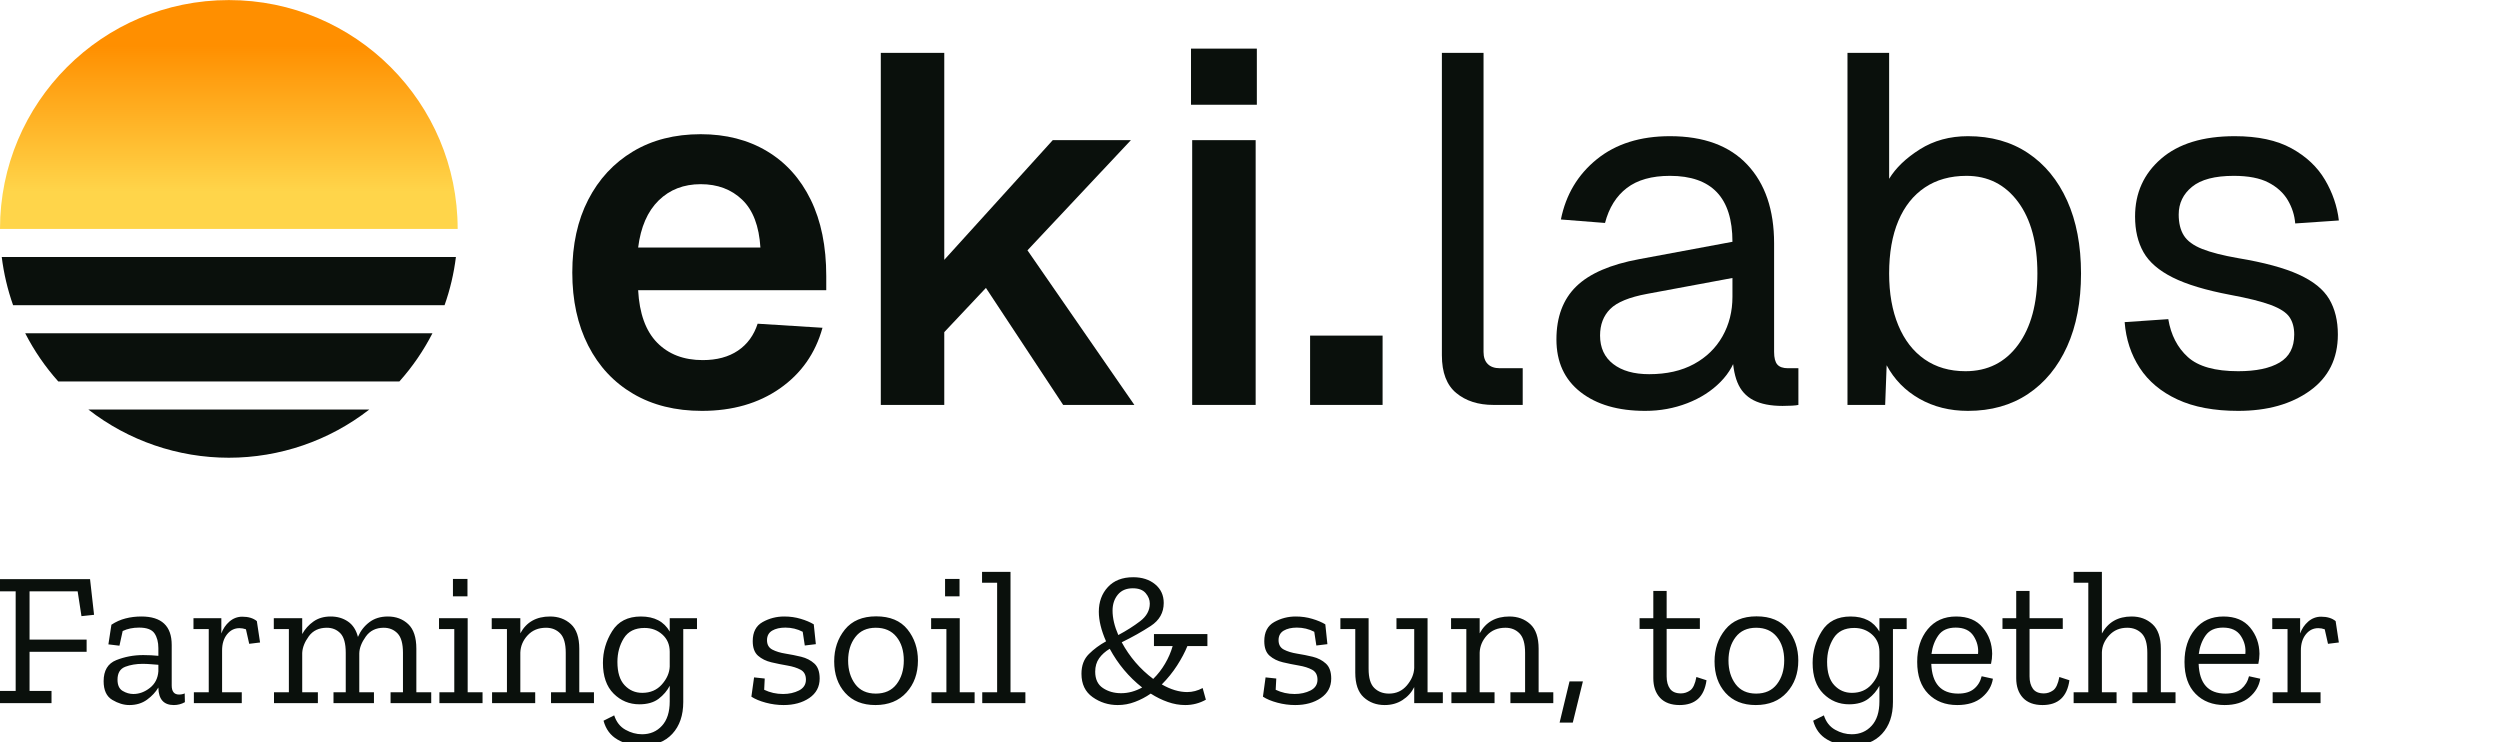
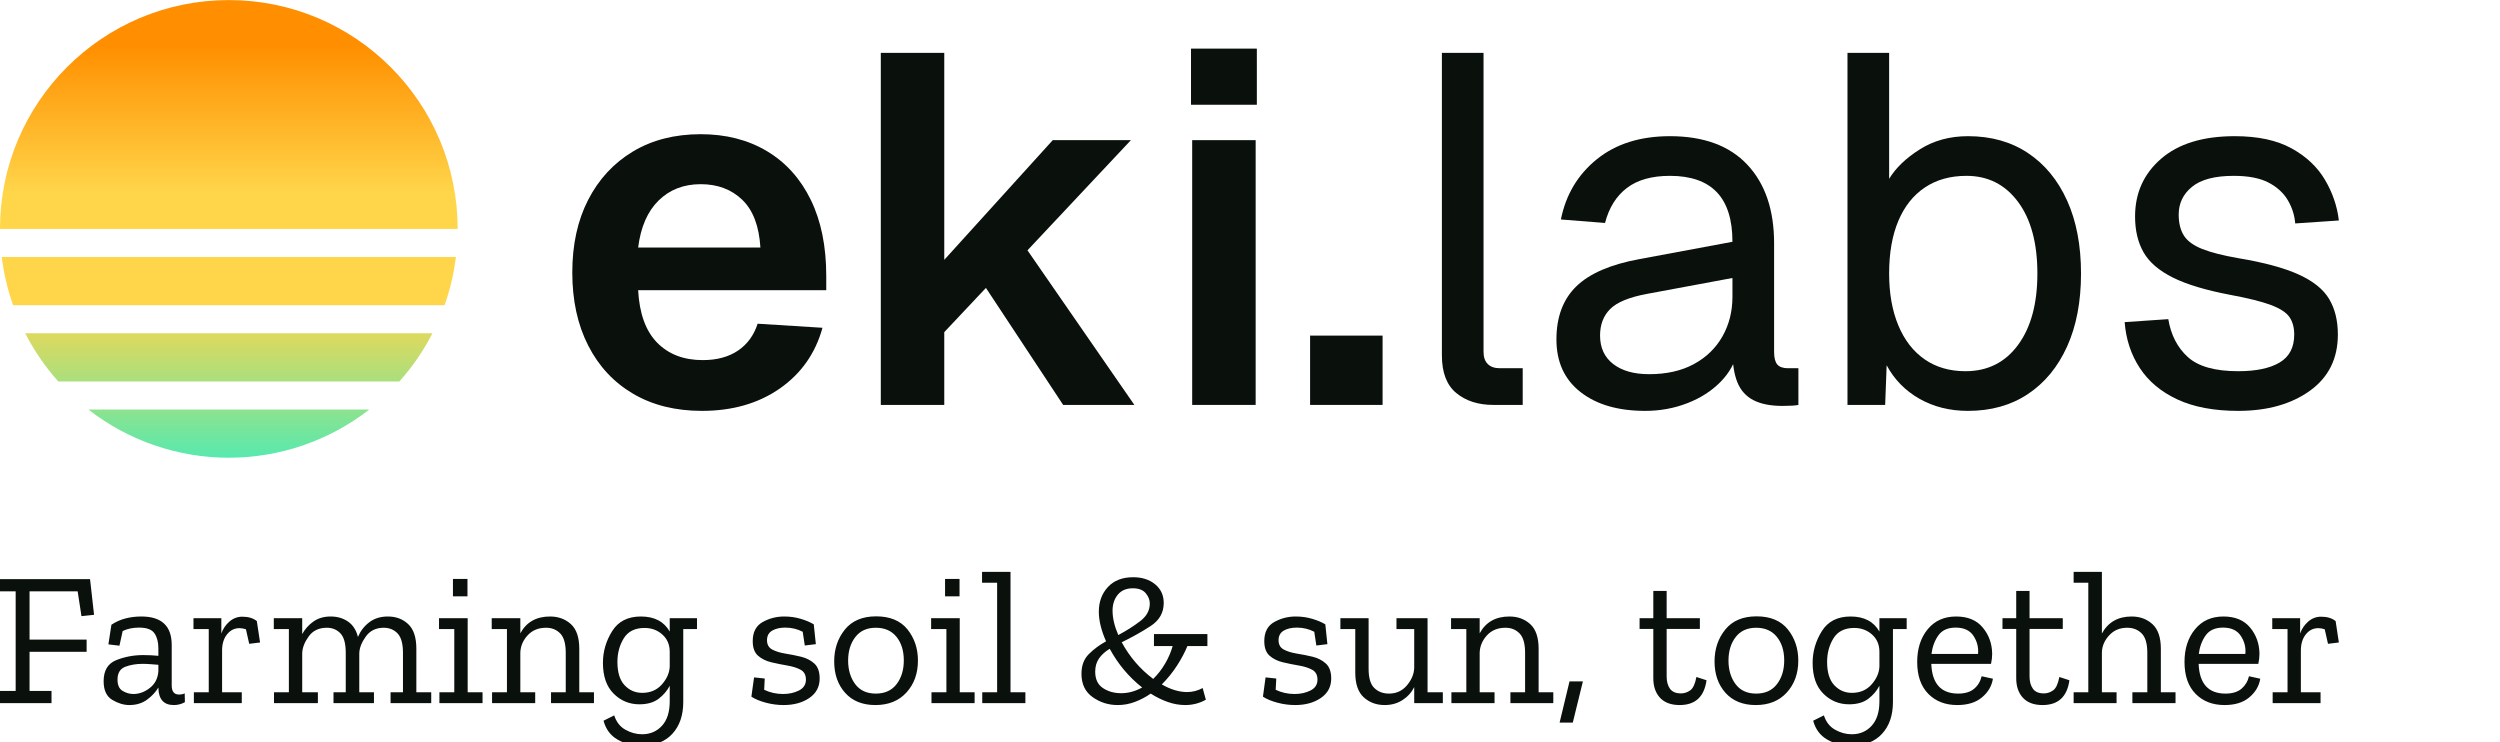
<svg xmlns="http://www.w3.org/2000/svg" viewBox="0 -816.5 5042 1495.7" width="504.2" height="149.6">
  <defs>
-     <linearGradient id="eki-sun" gradientUnits="userSpaceOnUse" x1="0" y1="0" x2="0" y2="100">
+     <linearGradient id="eki-sun-full" gradientUnits="userSpaceOnUse" x1="0" y1="0" x2="0" y2="100">
      <stop offset="0" stop-color="#FF8F00" />
      <stop offset="0.1" stop-color="#FF8F00" />
      <stop offset="0.42" stop-color="#FFD54A" />
-       <stop offset="1" stop-color="#FFD54A" />
+       <stop offset="0.66" stop-color="#FFD54A" />
+       <stop offset="1" stop-color="#58E9AE" />
    </linearGradient>
  </defs>
  <g transform="translate(0 -816.5) scale(9.23)">
-     <path d="M0 50A50 50 0 0 1 100 50Z" fill="url(#eki-sun)" />
-     <path d="M0.38 56.14L99.62 56.14A50 50 0 0 1 97.14 66.67L2.86 66.67A50 50 0 0 1 0.38 56.14Z" fill="#0A100C" />
-     <path d="M5.51 72.81L94.49 72.81A50 50 0 0 1 87.27 83.33L12.73 83.33A50 50 0 0 1 5.51 72.81Z" fill="#0A100C" />
-     <path d="M19.31 89.47L80.69 89.47A50 50 0 0 1 50.00 100.00L50.00 100.00A50 50 0 0 1 19.31 89.47Z" fill="#0A100C" />
+     <path d="M0 50A50 50 0 0 1 100 50Z" fill="url(#eki-sun-full)" />
+     <path d="M0.38 56.14L99.62 56.14A50 50 0 0 1 97.14 66.67L2.86 66.67A50 50 0 0 1 0.38 56.14Z" fill="url(#eki-sun-full)" />
+     <path d="M5.51 72.81L94.49 72.81A50 50 0 0 1 87.27 83.33L12.73 83.33A50 50 0 0 1 5.51 72.81Z" fill="url(#eki-sun-full)" />
+     <path d="M19.31 89.47L80.69 89.47A50 50 0 0 1 50.00 100.00L50.00 100.00A50 50 0 0 1 19.31 89.47Z" fill="url(#eki-sun-full)" />
  </g>
  <g transform="translate(1115 0)">
    <path d="M300.6 12Q220.8 12 162.1 -22.4Q103.4 -56.8 71.3 -119.7Q39.2 -182.6 39.2 -267Q39.2 -351.4 71.3 -413.8Q103.4 -476.2 161.5 -511.1Q219.6 -546 298.2 -546Q374.4 -546 431.6 -511.9Q488.8 -477.8 520.1 -413.8Q551.4 -349.8 551.4 -260V-231.4H172Q175.8 -160.8 210.3 -125.6Q244.8 -90.4 302.2 -90.4Q345 -90.4 373.3 -109.5Q401.6 -128.6 413 -163.8L543.8 -155.6Q522.4 -78.2 457.7 -33.1Q393 12 300.6 12ZM172 -317.4H418.6Q414.6 -382.4 381.9 -413.8Q349.2 -445.2 298.2 -445.2Q246.8 -445.2 213.3 -412.3Q179.8 -379.4 172 -317.4Z" fill="#0A100C" />
    <path d="M661.4 0V-710H789.4V-292.6L1008.2 -534H1165.8L957.2 -311.8L1172.8 0H1029.2L873.4 -236L789.4 -146.8V0Z" fill="#0A100C" />
    <path d="M1289.4 0V-534H1417.4V0ZM1287 -605.4V-718.6H1419.8V-605.4Z" fill="#0A100C" />
    <path d="M1527.2 0V-139.8H1673.4V0Z" fill="#0A100C" />
    <path d="M1897 0Q1851 0 1822 -24Q1793 -48 1793 -100V-710H1877V-107Q1877 -91 1885.5 -82.5Q1894 -74 1910 -74H1956V0Z" fill="#0A100C" />
    <path d="M2203 12Q2121 12 2072.5 -26Q2024 -64 2024 -132Q2024 -200 2064 -239Q2104 -278 2191 -294L2379 -329Q2379 -396 2347.5 -429Q2316 -462 2253 -462Q2198 -462 2166 -437.5Q2134 -413 2122 -367L2033 -374Q2048 -449 2105.5 -495.5Q2163 -542 2253 -542Q2355 -542 2409 -484.5Q2463 -427 2463 -326V-107Q2463 -89 2469.5 -81.5Q2476 -74 2491 -74H2512V0Q2508 1 2499 1.5Q2490 2 2480 2Q2444 2 2421.5 -9.5Q2399 -21 2389 -45.5Q2379 -70 2379 -110L2389 -108Q2382 -74 2355 -46.5Q2328 -19 2288 -3.5Q2248 12 2203 12ZM2211 -62Q2264 -62 2301.5 -82.5Q2339 -103 2359 -138.5Q2379 -174 2379 -218V-256L2207 -224Q2153 -214 2132.5 -193.5Q2112 -173 2112 -140Q2112 -103 2138.5 -82.5Q2165 -62 2211 -62Z" fill="#0A100C" />
    <path d="M2854 12Q2799 12 2756 -12.5Q2713 -37 2690 -80L2687 0H2611V-710H2695V-456Q2715 -489 2757 -515.5Q2799 -542 2854 -542Q2924 -542 2975 -508Q3026 -474 3054 -412Q3082 -350 3082 -265Q3082 -180 3054 -118Q3026 -56 2975 -22Q2924 12 2854 12ZM2849 -68Q2916 -68 2955 -121Q2994 -174 2994 -265Q2994 -357 2955 -409.5Q2916 -462 2851 -462Q2802 -462 2767 -438.5Q2732 -415 2713.5 -371Q2695 -327 2695 -265Q2695 -205 2713.5 -160.5Q2732 -116 2766.5 -92Q2801 -68 2849 -68Z" fill="#0A100C" />
    <path d="M3399 12Q3326 12 3276.5 -11Q3227 -34 3200.5 -74.5Q3174 -115 3170 -167L3258 -173Q3266 -125 3297.5 -96.5Q3329 -68 3399 -68Q3453 -68 3482.5 -85.5Q3512 -103 3512 -142Q3512 -163 3502.5 -177Q3493 -191 3465 -201.5Q3437 -212 3383 -222Q3309 -236 3267 -257Q3225 -278 3208 -308Q3191 -338 3191 -380Q3191 -451 3243.5 -496.5Q3296 -542 3392 -542Q3462 -542 3506.5 -517.5Q3551 -493 3574 -454Q3597 -415 3602 -372L3514 -366Q3512 -391 3499 -413Q3486 -435 3460 -448.5Q3434 -462 3390 -462Q3333 -462 3306 -440Q3279 -418 3279 -384Q3279 -358 3289.5 -341.5Q3300 -325 3326.5 -314.5Q3353 -304 3399 -296Q3477 -283 3521 -263Q3565 -243 3582.5 -213.5Q3600 -184 3600 -142Q3600 -69 3543.5 -28.5Q3487 12 3399 12Z" fill="#0A100C" />
  </g>
  <g transform="translate(0.00 336.70) scale(1) translate(-0.00 -336.70)">
    <path d="M189.7 423.3 164.3 426 156.6 376H59.6V473.3H174.7V497.9H59.6V576.8H103.9V601.4H0V576.8H31.6V376H0V351.3H181.6ZM224.7 443.3Q238.2 434.4 253.2 430.6Q268.2 426.7 285.1 426.7Q346.3 426.7 346.3 484.1V565.7Q346.3 584.1 361 584.1Q367.5 584.1 372.5 581.8L372.9 599.5Q362.5 605.3 350.6 605.3Q320.2 605.3 319.4 570.7V569.9Q311.3 583.7 296.5 594.5Q281.7 605.3 260.9 605.3Q244 605.3 226.5 594.9Q209 584.5 209 557.2Q209 524.9 234.5 514.7Q260.1 504.5 289 504.5Q296.7 504.5 304.6 504.9Q312.5 505.2 319.4 506V490.6Q319.4 472.2 311.5 460.6Q303.6 449.1 280.5 449.1Q261.7 449.1 247.4 456L240.9 485.6L218.6 482.9ZM319.4 537.2V524.1Q312.1 523.7 304 522.9Q295.9 522.2 287.5 522.2Q268.2 522.2 252.6 528.1Q237 534.1 237 554.1Q237 570.7 247.4 576.8Q257.8 583 269 583Q286.7 583 302.3 570.7Q317.9 558.4 319.4 537.2ZM488.7 427.1Q507.2 427.1 518 436L524.5 479.1L502.6 481.8L496 452.5Q489.5 450.2 482.9 450.2Q467.9 450.2 457.9 462.7Q447.9 475.2 447.9 495.2V579.5H487.6V601.4H391V579.5H421V452.1H390.2V430.2H446.4V461Q451.4 446.8 462.7 436.9Q474.1 427.1 488.7 427.1ZM869.7 601.4H787.7V579.5H812.7V499.9Q812.7 472.2 801.8 460.8Q790.8 449.4 773.9 449.4Q750.4 449.4 737.7 467.2Q725 484.9 724.6 501V579.5H754.2V601.4H672.6V579.5H697.3V499.9Q697.3 471.8 686.5 460.6Q675.7 449.4 659.2 449.4Q635.3 449.4 622.8 466.6Q610.3 483.7 609.5 500.2V579.5H641.1V601.4H552.6V579.5H582.6V452.1H552.2V430.2H609.5V462.1Q618 446.8 632.2 436.8Q646.5 426.7 666.9 426.7Q686.9 426.7 701.7 436.8Q716.5 446.8 721.9 467.9Q729.6 449.8 744.8 438.3Q760 426.7 782.3 426.7Q806.9 426.7 823.3 442.1Q839.7 457.5 839.7 491.8V579.5H869.7ZM913.5 386V350.9H942.8V386ZM973.2 601.4H886.2V579.5H916.2V452.1H885.4V430.2H943.2V579.5H973.2ZM1197.9 601.4H1111.3V579.5H1141V499.9Q1141 472.2 1129.8 460.8Q1118.6 449.4 1101.3 449.4Q1078.2 449.4 1064.2 464.6Q1050.1 479.8 1049.4 499.5V579.5H1079.4V601.4H992.4V579.5H1022.4V452.1H991.7V430.2H1049.4V460.6Q1067.8 426.7 1109.4 426.7Q1134.4 426.7 1151.4 442.1Q1168.3 457.5 1168.3 491.8V579.5H1197.9ZM1405.7 452.1H1378V599.1Q1378 639.5 1355.9 663.4Q1333.8 687.3 1293.7 687.3Q1266.8 687.3 1245.4 674.9Q1224.1 662.6 1217.2 636.9L1238.7 626.1Q1245.2 646.1 1261.4 655.1Q1277.6 664.2 1294.9 664.2Q1319.5 664.2 1335.1 647Q1350.7 629.9 1350.7 598V566.4Q1343 581.4 1328.4 592.6Q1313.7 603.8 1289.5 603.8Q1259.1 603.8 1237.5 582.2Q1216 560.7 1216 520.3Q1216 486 1234.5 456.4Q1252.9 426.7 1292.6 426.7Q1333.4 426.7 1350.7 457.1V430.2H1405.7ZM1350.7 527.6V497.9Q1350.7 476.4 1335.9 463.1Q1321.1 449.8 1299.9 449.8Q1271 449.8 1258.1 470.6Q1245.2 491.4 1245.2 518.3Q1245.2 549.9 1259.7 565.3Q1274.1 580.7 1295.3 580.7Q1319.9 580.7 1334.9 563.7Q1349.9 546.8 1350.7 527.6ZM1653.1 551.8Q1653.1 576.8 1632.2 591.1Q1611.2 605.3 1580.4 605.3Q1562.3 605.3 1544.4 600.5Q1526.5 595.7 1515.4 588.4L1520.8 549.5L1542.3 551.8L1541.2 574.5Q1558.9 583 1579.3 583Q1597.3 583 1611.4 575.9Q1625.4 568.7 1625.4 554.1Q1625.4 539.9 1614.7 534.1Q1603.9 528.3 1587.9 525.6Q1571.9 522.9 1555.8 519.1Q1539.6 515.3 1528.8 505.8Q1518.1 496.4 1518.1 476.4Q1518.1 449.1 1538.1 437.9Q1558.1 426.7 1581.6 426.7Q1599.3 426.7 1614.9 431.4Q1630.4 436 1641.2 442.5L1645.4 482.5L1623.1 485.2L1618.9 457.5Q1602.7 449.1 1583.9 449.1Q1567.7 449.1 1557.3 455.2Q1546.9 461.4 1546.9 474.5Q1546.9 487.9 1557.7 493.5Q1568.5 499.1 1584.3 501.6Q1600 504.1 1615.8 507.9Q1631.6 511.8 1642.4 521.6Q1653.1 531.4 1653.1 551.8ZM1851.3 515.6Q1851.3 554.5 1828.2 579.9Q1805.1 605.3 1765.5 605.3Q1726.6 605.3 1704.5 580.7Q1682.4 556 1682.4 517.2Q1682.4 479.8 1703.9 453.1Q1725.5 426.4 1767 426.4Q1809 426.4 1830.2 452.7Q1851.3 479.1 1851.3 515.6ZM1822.8 515.3Q1822.8 486 1808 467.7Q1793.2 449.4 1766.3 449.4Q1739.3 449.4 1724.9 468.3Q1710.5 487.2 1710.5 515.6Q1710.5 543.7 1724.7 563Q1739 582.2 1766.3 582.2Q1793.6 582.2 1808.2 563.2Q1822.8 544.1 1822.8 515.3ZM1906 386V350.9H1935.2V386ZM1965.6 601.4H1878.6V579.5H1908.7V452.1H1877.9V430.2H1935.6V579.5H1965.6ZM2068 601.4H1981V579.5H2011V358.6H1980.6V336.7H2038V579.5H2068ZM2327.3 462.1H2435.1V486.4H2394.7Q2387.4 504.5 2374.1 525.3Q2360.8 546 2343.1 563.7Q2370 579.1 2394.3 579.1Q2410.4 579.1 2425.5 571L2432 594.5Q2412.8 605.3 2390.4 605.3Q2372.7 605.3 2355.2 599.1Q2337.7 593 2320.8 582.2Q2305.8 592.6 2289 598.9Q2272.3 605.3 2254.2 605.3Q2226.1 605.3 2203.6 589.3Q2181.1 573.4 2181.1 542.2Q2181.1 517.2 2196.1 502.4Q2211.1 487.5 2230.7 476.8Q2216.1 443.7 2216.1 417.1Q2216.1 387.1 2234.4 367.3Q2252.7 347.5 2285.4 347.5Q2312.3 347.5 2329.6 361.7Q2347 376 2347 399.4Q2347 428.7 2320.8 445.8Q2294.6 462.9 2262.3 478.7Q2286.2 522.9 2325.8 552.6Q2339.6 539.1 2349.6 522Q2359.7 504.9 2365 486.4H2327.3ZM2318.9 400.6Q2318.9 389.4 2310.6 379.6Q2302.3 369.8 2284.6 369.8Q2265 369.8 2254.4 382.7Q2243.8 395.6 2243.8 414.8Q2243.8 437.5 2255.4 464.1Q2280 451 2299.4 436.2Q2318.9 421.4 2318.9 400.6ZM2238.1 491.8Q2224.6 499.9 2216.7 511Q2208.8 522.2 2208.8 538Q2208.8 560.7 2224.4 571Q2240 581.4 2261.1 581.4Q2282.7 581.4 2303.5 569.9Q2263.1 538 2238.1 491.8ZM2684.8 551.8Q2684.8 576.8 2663.8 591.1Q2642.9 605.3 2612.1 605.3Q2594 605.3 2576.1 600.5Q2558.2 595.7 2547.1 588.4L2552.4 549.5L2574 551.8L2572.8 574.5Q2590.5 583 2610.9 583Q2629 583 2643.1 575.9Q2657.1 568.7 2657.1 554.1Q2657.1 539.9 2646.3 534.1Q2635.6 528.3 2619.6 525.6Q2603.6 522.9 2587.5 519.1Q2571.3 515.3 2560.5 505.8Q2549.8 496.4 2549.8 476.4Q2549.8 449.1 2569.8 437.9Q2589.8 426.7 2613.2 426.7Q2630.9 426.7 2646.5 431.4Q2662.1 436 2672.9 442.5L2677.1 482.5L2654.8 485.2L2650.6 457.5Q2634.4 449.1 2615.6 449.1Q2599.4 449.1 2589 455.2Q2578.6 461.4 2578.6 474.5Q2578.6 487.9 2589.4 493.5Q2600.2 499.1 2615.9 501.6Q2631.7 504.1 2647.5 507.9Q2663.3 511.8 2674 521.6Q2684.8 531.4 2684.8 551.8ZM2909.9 601.4H2852.2V569.1Q2844.1 585.3 2828.5 595.3Q2813 605.3 2792.6 605.3Q2767.6 605.3 2750.4 589.7Q2733.3 574.1 2733.3 539.9V452.1H2703.3V430.2H2760.2V532.2Q2760.2 559.9 2771.8 571Q2783.3 582.2 2801.4 582.2Q2823.4 582.2 2837.4 565.7Q2851.4 549.1 2852.2 530.6V452.1H2816.4V430.2H2879.1V579.5H2909.9ZM3132.7 601.4H3046.2V579.5H3075.8V499.9Q3075.8 472.2 3064.6 460.8Q3053.5 449.4 3036.2 449.4Q3013.1 449.4 2999 464.6Q2985 479.8 2984.2 499.5V579.5H3014.2V601.4H2927.2V579.5H2957.3V452.1H2926.5V430.2H2984.2V460.6Q3002.7 426.7 3044.2 426.7Q3069.2 426.7 3086.2 442.1Q3103.1 457.5 3103.1 491.8V579.5H3132.7ZM3145.4 640.7 3165.4 557.6H3192.4L3172 640.7ZM3441.7 555.3Q3434.8 605.3 3387.5 605.3Q3361.7 605.3 3348 590.7Q3334.4 576.1 3334.4 551V451.8H3306.7V430.2H3334.4V375.2H3361.3V430.2H3428.3V451.8H3361.3V547.6Q3361.3 563 3368 572.4Q3374.8 581.8 3390.2 581.8Q3400.2 581.8 3408.8 575.7Q3417.5 569.5 3421.3 548.7ZM3626.8 515.6Q3626.8 554.5 3603.7 579.9Q3580.7 605.3 3541 605.3Q3502.2 605.3 3480 580.7Q3457.9 556 3457.9 517.2Q3457.9 479.8 3479.5 453.1Q3501 426.4 3542.6 426.4Q3584.5 426.4 3605.7 452.7Q3626.8 479.1 3626.8 515.6ZM3598.4 515.3Q3598.4 486 3583.5 467.7Q3568.7 449.4 3541.8 449.4Q3514.9 449.4 3500.4 468.3Q3486 487.2 3486 515.6Q3486 543.7 3500.2 563Q3514.5 582.2 3541.8 582.2Q3569.1 582.2 3583.7 563.2Q3598.4 544.1 3598.4 515.3ZM3845.4 452.1H3817.7V599.1Q3817.7 639.5 3795.6 663.4Q3773.4 687.3 3733.4 687.3Q3706.5 687.3 3685.1 674.9Q3663.8 662.6 3656.8 636.9L3678.4 626.1Q3684.9 646.1 3701.1 655.1Q3717.3 664.2 3734.6 664.2Q3759.2 664.2 3774.8 647Q3790.4 629.9 3790.4 598V566.4Q3782.7 581.4 3768.1 592.6Q3753.4 603.8 3729.2 603.8Q3698.8 603.8 3677.2 582.2Q3655.7 560.7 3655.7 520.3Q3655.7 486 3674.2 456.4Q3692.6 426.7 3732.3 426.7Q3773.1 426.7 3790.4 457.1V430.2H3845.4ZM3790.4 527.6V497.9Q3790.4 476.4 3775.6 463.1Q3760.7 449.8 3739.6 449.8Q3710.7 449.8 3697.8 470.6Q3684.9 491.4 3684.9 518.3Q3684.9 549.9 3699.4 565.3Q3713.8 580.7 3735 580.7Q3759.6 580.7 3774.6 563.7Q3789.6 546.8 3790.4 527.6ZM4019.3 552.2Q4015.9 574.1 3997.4 589.7Q3978.9 605.3 3947.4 605.3Q3911.2 605.3 3888.9 582.6Q3866.6 559.9 3866.6 518.3Q3866.6 478.3 3887.7 452.5Q3908.9 426.7 3945.1 426.7Q3980.5 426.7 3998.9 449.1Q4017.4 471.4 4017.8 501.8Q4017.8 511.8 4015.5 522.2H3895Q3897.4 582.2 3949.3 582.2Q3969.7 582.2 3981.2 572.6Q3992.8 563 3996.6 547.2ZM3989.3 502.2Q3991.2 482.9 3980.3 466Q3969.3 449.1 3944.3 449.1Q3920.4 449.1 3909.3 464.8Q3898.1 480.6 3895.4 502.2ZM4173.6 555.3Q4166.7 605.3 4119.4 605.3Q4093.6 605.3 4079.9 590.7Q4066.3 576.1 4066.3 551V451.8H4038.6V430.2H4066.3V375.2H4093.2V430.2H4160.2V451.8H4093.2V547.6Q4093.2 563 4100 572.4Q4106.7 581.8 4122.1 581.8Q4132.1 581.8 4140.7 575.7Q4149.4 569.5 4153.3 548.7ZM4387.6 601.4H4300.6V579.5H4330.7V499.9Q4330.7 472.2 4319.3 460.8Q4307.9 449.4 4290.2 449.4Q4267.9 449.4 4253.9 464.6Q4239.8 479.8 4239.1 498.7V579.5H4268.7V601.4H4182.1V579.5H4211.7V358.6H4182.1V336.7H4239.1V461Q4257.9 426.7 4299.1 426.7Q4324.1 426.7 4341 442.1Q4358 457.5 4358 491.8V579.5H4387.6ZM4558.5 552.2Q4555 574.1 4536.5 589.7Q4518.1 605.3 4486.5 605.3Q4450.3 605.3 4428 582.6Q4405.7 559.9 4405.7 518.3Q4405.7 478.3 4426.9 452.5Q4448 426.7 4484.2 426.7Q4519.6 426.7 4538.1 449.1Q4556.5 471.4 4556.9 501.8Q4556.9 511.8 4554.6 522.2H4434.2Q4436.5 582.2 4488.4 582.2Q4508.8 582.2 4520.4 572.6Q4531.9 563 4535.8 547.2ZM4528.4 502.2Q4530.4 482.9 4519.4 466Q4508.4 449.1 4483.4 449.1Q4459.6 449.1 4448.4 464.8Q4437.2 480.6 4434.5 502.2ZM4681.2 427.1Q4699.7 427.1 4710.5 436L4717 479.1L4695.1 481.8L4688.5 452.5Q4682 450.2 4675.4 450.2Q4660.4 450.2 4650.4 462.7Q4640.4 475.2 4640.4 495.2V579.5H4680.1V601.4H4583.5V579.5H4613.5V452.1H4582.7V430.2H4638.9V461Q4643.9 446.8 4655.2 436.9Q4666.6 427.1 4681.2 427.1Z" fill="#0A100C" />
  </g>
</svg>
